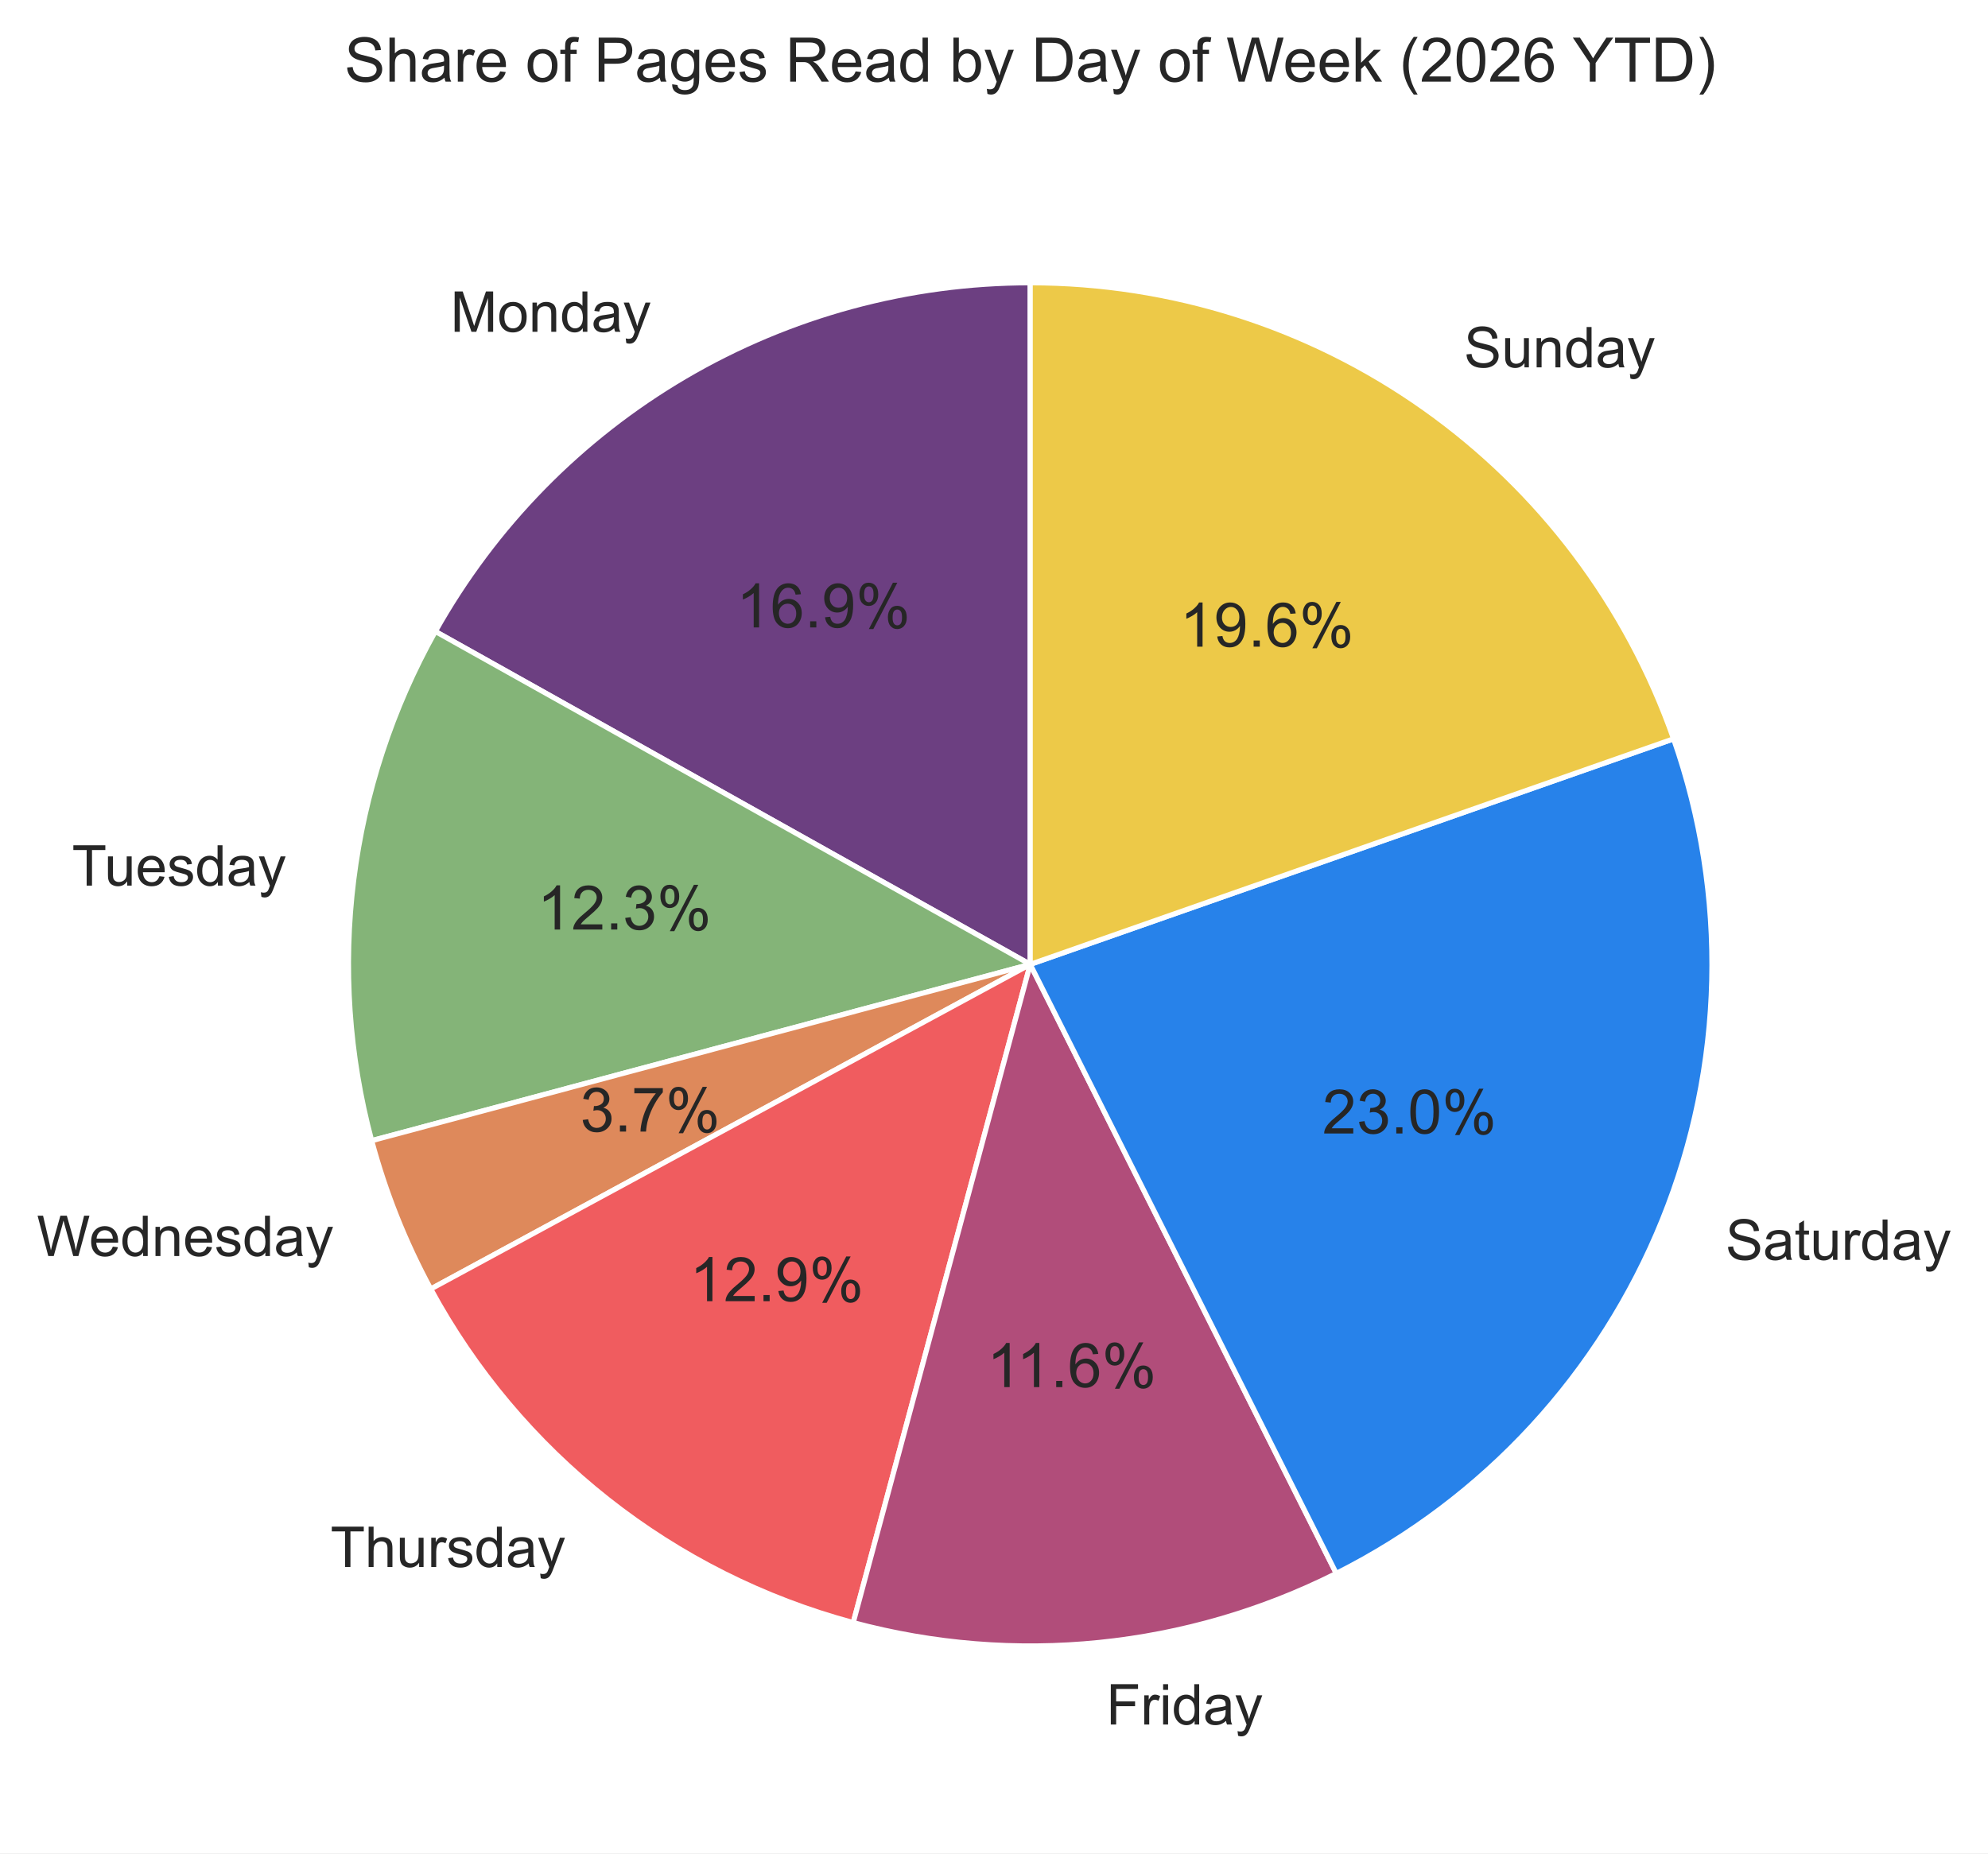
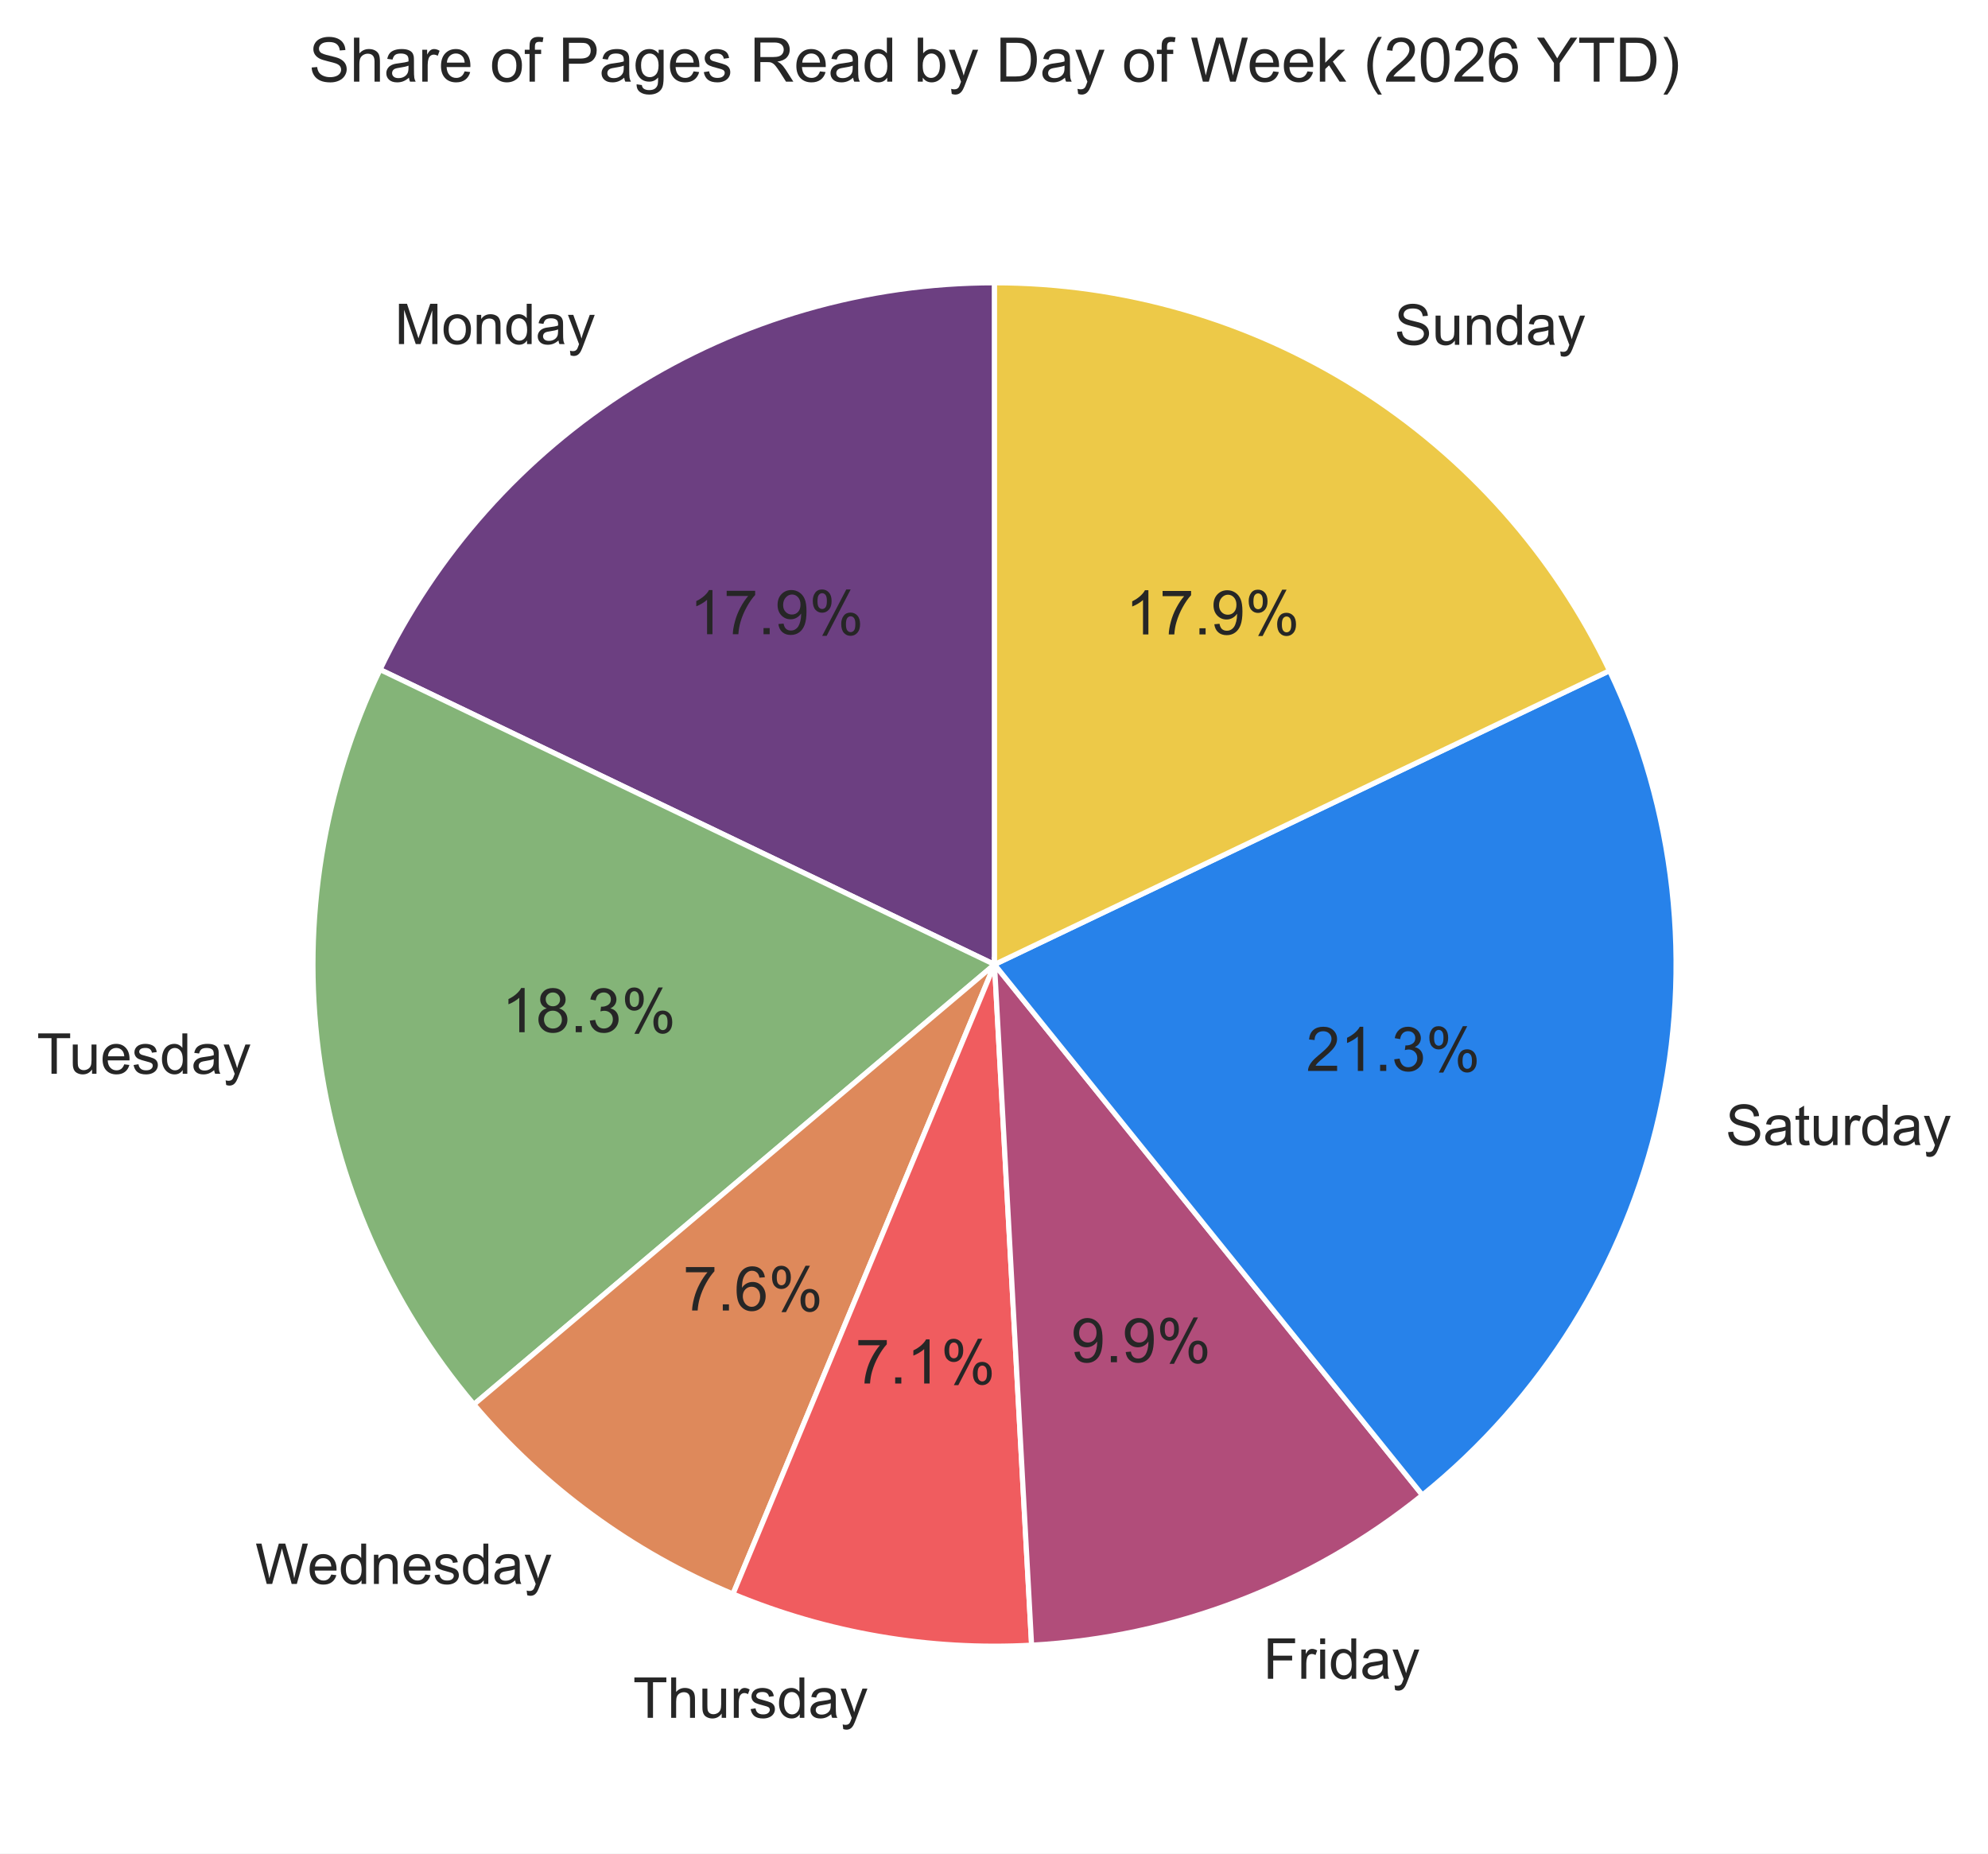
- <svg xmlns="http://www.w3.org/2000/svg" xmlns:xlink="http://www.w3.org/1999/xlink" width="387.994pt" height="361.776pt" viewBox="0 0 387.994 361.776" version="1.1">
+ <svg xmlns="http://www.w3.org/2000/svg" xmlns:xlink="http://www.w3.org/1999/xlink" width="388.11pt" height="361.776pt" viewBox="0 0 388.11 361.776" version="1.1">
  <defs>
    <style type="text/css">*{stroke-linejoin: round; stroke-linecap: butt}</style>
  </defs>
  <g id="figure_1">
    <g id="patch_1">
-       <path d="M 0 361.776  L 387.994 361.776  L 387.994 0  L 0 0  z " style="fill: #ffffff" />
+       <path d="M -0 361.776  L 388.11 361.776  L 388.11 0  L -0 0  z " style="fill: #ffffff" />
    </g>
    <g id="axes_1">
      <g id="matplotlib.axis_1" />
      <g id="matplotlib.axis_2" />
      <g id="patch_2">
-         <path d="M 201.067 55.2  C 177.413 55.2 154.182 61.507 133.776 73.469  C 113.37 85.432 96.519 102.622 84.964 123.262  L 201.067 188.256  z " style="fill: #6c3f81; stroke: #ffffff; stroke-linejoin: miter" />
+         <path d="M 194.156 55.2  C 169.081 55.2 144.509 62.288 123.286 75.644  C 102.063 89.001 85.042 108.088 74.195 130.696  L 194.156 188.256  z " style="fill: #6c3f81; stroke: #ffffff; stroke-linejoin: miter" />
      </g>
      <g id="patch_3">
-         <path d="M 84.964 123.262  C 76.576 138.246 71.168 154.713 69.038 171.753  C 66.908 188.792 68.097 206.084 72.539 222.672  L 201.067 188.256  z " style="fill: #84b478; stroke: #ffffff; stroke-linejoin: miter" />
+         <path d="M 74.195 130.696  C 63.098 153.822 58.923 179.67 62.173 205.114  C 65.423 230.558 75.962 254.527 92.515 274.121  L 194.156 188.256  z " style="fill: #84b478; stroke: #ffffff; stroke-linejoin: miter" />
      </g>
      <g id="patch_4">
-         <path d="M 72.539 222.672  C 73.886 227.702 75.527 232.65 77.454 237.488  C 79.381 242.326 81.59 247.047 84.071 251.626  L 201.067 188.256  z " style="fill: #de895b; stroke: #ffffff; stroke-linejoin: miter" />
+         <path d="M 92.515 274.121  C 99.327 282.186 107.076 289.411 115.597 295.644  C 124.117 301.877 133.35 307.074 143.099 311.125  L 194.156 188.256  z " style="fill: #de895b; stroke: #ffffff; stroke-linejoin: miter" />
      </g>
      <g id="patch_5">
-         <path d="M 84.071 251.626  C 92.673 267.509 104.421 281.475 118.596 292.671  C 132.771 303.867 149.079 312.06 166.523 316.749  L 201.067 188.256  z " style="fill: #f05c5f; stroke: #ffffff; stroke-linejoin: miter" />
+         <path d="M 143.099 311.125  C 152.288 314.944 161.877 317.72 171.686 319.4  C 181.494 321.081 191.46 321.656 201.397 321.114  L 194.156 188.256  z " style="fill: #f05c5f; stroke: #ffffff; stroke-linejoin: miter" />
      </g>
      <g id="patch_6">
-         <path d="M 166.523 316.749  C 182.16 320.953 198.435 322.268 214.545 320.627  C 230.654 318.987 246.33 314.42 260.8 307.15  L 201.067 188.256  z " style="fill: #b14d7a; stroke: #ffffff; stroke-linejoin: miter" />
+         <path d="M 201.397 321.114  C 215.25 320.359 228.899 317.443 241.851 312.47  C 254.802 307.497 266.896 300.529 277.694 291.819  L 194.156 188.256  z " style="fill: #b14d7a; stroke: #ffffff; stroke-linejoin: miter" />
      </g>
      <g id="patch_7">
-         <path d="M 260.8 307.15  C 289.689 292.636 312.321 268.078 324.433 238.102  C 336.545 208.126 337.325 174.739 326.628 144.23  L 201.067 188.256  z " style="fill: #2782ea; stroke: #ffffff; stroke-linejoin: miter" />
+         <path d="M 277.694 291.819  C 300.994 273.024 317.283 246.905 323.911 217.712  C 330.538 188.519 327.123 157.927 314.222 130.914  L 194.156 188.256  z " style="fill: #2782ea; stroke: #ffffff; stroke-linejoin: miter" />
      </g>
      <g id="patch_8">
-         <path d="M 326.628 144.23  C 317.505 118.212 300.518 95.663 278.028 79.716  C 255.537 63.769 228.637 55.2 201.067 55.2  L 201.067 188.256  z " style="fill: #edc948; stroke: #ffffff; stroke-linejoin: miter" />
+         <path d="M 314.222 130.914  C 303.398 108.249 286.374 89.106 265.129 75.709  C 243.884 62.311 219.273 55.2 194.156 55.2  L 194.156 188.256  z " style="fill: #edc948; stroke: #ffffff; stroke-linejoin: miter" />
      </g>
      <g id="text_1">
-         <g style="fill: #262626" transform="translate(87.91602 64.7701) scale(0.11 -0.11)">
+         <g style="fill: #262626" transform="translate(77.06809 67.16249) scale(0.11 -0.11)">
          <defs>
            <path id="ArialMT-4d" d="M 475 0  L 475 4581  L 1388 4581  L 2472 1338  Q 2622 884 2691 659  Q 2769 909 2934 1394  L 4031 4581  L 4847 4581  L 4847 0  L 4263 0  L 4263 3834  L 2931 0  L 2384 0  L 1059 3900  L 1059 0  L 475 0  z " transform="scale(0.015625)" />
            <path id="ArialMT-6f" d="M 213 1659  Q 213 2581 725 3025  Q 1153 3394 1769 3394  Q 2453 3394 2887 2945  Q 3322 2497 3322 1706  Q 3322 1066 3130 698  Q 2938 331 2570 128  Q 2203 -75 1769 -75  Q 1072 -75 642 372  Q 213 819 213 1659  z M 791 1659  Q 791 1022 1069 705  Q 1347 388 1769 388  Q 2188 388 2466 706  Q 2744 1025 2744 1678  Q 2744 2294 2464 2611  Q 2184 2928 1769 2928  Q 1347 2928 1069 2612  Q 791 2297 791 1659  z " transform="scale(0.015625)" />
            <path id="ArialMT-6e" d="M 422 0  L 422 3319  L 928 3319  L 928 2847  Q 1294 3394 1984 3394  Q 2284 3394 2536 3286  Q 2788 3178 2913 3003  Q 3038 2828 3088 2588  Q 3119 2431 3119 2041  L 3119 0  L 2556 0  L 2556 2019  Q 2556 2363 2490 2533  Q 2425 2703 2258 2804  Q 2091 2906 1866 2906  Q 1506 2906 1245 2678  Q 984 2450 984 1813  L 984 0  L 422 0  z " transform="scale(0.015625)" />
            <path id="ArialMT-64" d="M 2575 0  L 2575 419  Q 2259 -75 1647 -75  Q 1250 -75 917 144  Q 584 363 401 755  Q 219 1147 219 1656  Q 219 2153 384 2558  Q 550 2963 881 3178  Q 1213 3394 1622 3394  Q 1922 3394 2156 3267  Q 2391 3141 2538 2938  L 2538 4581  L 3097 4581  L 3097 0  L 2575 0  z M 797 1656  Q 797 1019 1065 703  Q 1334 388 1700 388  Q 2069 388 2326 689  Q 2584 991 2584 1609  Q 2584 2291 2321 2609  Q 2059 2928 1675 2928  Q 1300 2928 1048 2622  Q 797 2316 797 1656  z " transform="scale(0.015625)" />
            <path id="ArialMT-61" d="M 2588 409  Q 2275 144 1986 34  Q 1697 -75 1366 -75  Q 819 -75 525 192  Q 231 459 231 875  Q 231 1119 342 1320  Q 453 1522 633 1644  Q 813 1766 1038 1828  Q 1203 1872 1538 1913  Q 2219 1994 2541 2106  Q 2544 2222 2544 2253  Q 2544 2597 2384 2738  Q 2169 2928 1744 2928  Q 1347 2928 1158 2789  Q 969 2650 878 2297  L 328 2372  Q 403 2725 575 2942  Q 747 3159 1072 3276  Q 1397 3394 1825 3394  Q 2250 3394 2515 3294  Q 2781 3194 2906 3042  Q 3031 2891 3081 2659  Q 3109 2516 3109 2141  L 3109 1391  Q 3109 606 3145 398  Q 3181 191 3288 0  L 2700 0  Q 2613 175 2588 409  z M 2541 1666  Q 2234 1541 1622 1453  Q 1275 1403 1131 1340  Q 988 1278 909 1158  Q 831 1038 831 891  Q 831 666 1001 516  Q 1172 366 1500 366  Q 1825 366 2078 508  Q 2331 650 2450 897  Q 2541 1088 2541 1459  L 2541 1666  z " transform="scale(0.015625)" />
            <path id="ArialMT-79" d="M 397 -1278  L 334 -750  Q 519 -800 656 -800  Q 844 -800 956 -737  Q 1069 -675 1141 -563  Q 1194 -478 1313 -144  Q 1328 -97 1363 -6  L 103 3319  L 709 3319  L 1400 1397  Q 1534 1031 1641 628  Q 1738 1016 1872 1384  L 2581 3319  L 3144 3319  L 1881 -56  Q 1678 -603 1566 -809  Q 1416 -1088 1222 -1217  Q 1028 -1347 759 -1347  Q 597 -1347 397 -1278  z " transform="scale(0.015625)" />
          </defs>
          <use xlink:href="#ArialMT-4d" />
          <use xlink:href="#ArialMT-6f" x="83.301" />
          <use xlink:href="#ArialMT-6e" x="138.916" />
          <use xlink:href="#ArialMT-64" x="194.531" />
          <use xlink:href="#ArialMT-61" x="250.146" />
          <use xlink:href="#ArialMT-79" x="305.762" />
        </g>
      </g>
      <g id="text_2">
-         <g style="fill: #262626" transform="translate(143.6803 122.4861) scale(0.12 -0.12)">
+         <g style="fill: #262626" transform="translate(134.6222 123.7911) scale(0.12 -0.12)">
          <defs>
            <path id="ArialMT-31" d="M 2384 0  L 1822 0  L 1822 3584  Q 1619 3391 1289 3197  Q 959 3003 697 2906  L 697 3450  Q 1169 3672 1522 3987  Q 1875 4303 2022 4600  L 2384 4600  L 2384 0  z " transform="scale(0.015625)" />
-             <path id="ArialMT-36" d="M 3184 3459  L 2625 3416  Q 2550 3747 2413 3897  Q 2184 4138 1850 4138  Q 1581 4138 1378 3988  Q 1113 3794 959 3422  Q 806 3050 800 2363  Q 1003 2672 1297 2822  Q 1591 2972 1913 2972  Q 2475 2972 2870 2558  Q 3266 2144 3266 1488  Q 3266 1056 3080 686  Q 2894 316 2569 119  Q 2244 -78 1831 -78  Q 1128 -78 684 439  Q 241 956 241 2144  Q 241 3472 731 4075  Q 1159 4600 1884 4600  Q 2425 4600 2770 4297  Q 3116 3994 3184 3459  z M 888 1484  Q 888 1194 1011 928  Q 1134 663 1356 523  Q 1578 384 1822 384  Q 2178 384 2434 671  Q 2691 959 2691 1453  Q 2691 1928 2437 2201  Q 2184 2475 1800 2475  Q 1419 2475 1153 2201  Q 888 1928 888 1484  z " transform="scale(0.015625)" />
+             <path id="ArialMT-37" d="M 303 3981  L 303 4522  L 3269 4522  L 3269 4084  Q 2831 3619 2401 2847  Q 1972 2075 1738 1259  Q 1569 684 1522 0  L 944 0  Q 953 541 1156 1306  Q 1359 2072 1739 2783  Q 2119 3494 2547 3981  L 303 3981  z " transform="scale(0.015625)" />
            <path id="ArialMT-2e" d="M 581 0  L 581 641  L 1222 641  L 1222 0  L 581 0  z " transform="scale(0.015625)" />
            <path id="ArialMT-39" d="M 350 1059  L 891 1109  Q 959 728 1153 556  Q 1347 384 1650 384  Q 1909 384 2104 503  Q 2300 622 2425 820  Q 2550 1019 2634 1356  Q 2719 1694 2719 2044  Q 2719 2081 2716 2156  Q 2547 1888 2255 1720  Q 1963 1553 1622 1553  Q 1053 1553 659 1965  Q 266 2378 266 3053  Q 266 3750 677 4175  Q 1088 4600 1706 4600  Q 2153 4600 2523 4359  Q 2894 4119 3086 3673  Q 3278 3228 3278 2384  Q 3278 1506 3087 986  Q 2897 466 2520 194  Q 2144 -78 1638 -78  Q 1100 -78 759 220  Q 419 519 350 1059  z M 2653 3081  Q 2653 3566 2395 3850  Q 2138 4134 1775 4134  Q 1400 4134 1122 3828  Q 844 3522 844 3034  Q 844 2597 1108 2323  Q 1372 2050 1759 2050  Q 2150 2050 2401 2323  Q 2653 2597 2653 3081  z " transform="scale(0.015625)" />
            <path id="ArialMT-25" d="M 372 3481  Q 372 3972 619 4315  Q 866 4659 1334 4659  Q 1766 4659 2048 4351  Q 2331 4044 2331 3447  Q 2331 2866 2045 2552  Q 1759 2238 1341 2238  Q 925 2238 648 2547  Q 372 2856 372 3481  z M 1350 4272  Q 1141 4272 1002 4090  Q 863 3909 863 3425  Q 863 2984 1003 2804  Q 1144 2625 1350 2625  Q 1563 2625 1702 2806  Q 1841 2988 1841 3469  Q 1841 3913 1700 4092  Q 1559 4272 1350 4272  z M 1353 -169  L 3859 4659  L 4316 4659  L 1819 -169  L 1353 -169  z M 3334 1075  Q 3334 1569 3581 1911  Q 3828 2253 4300 2253  Q 4731 2253 5014 1945  Q 5297 1638 5297 1041  Q 5297 459 5011 145  Q 4725 -169 4303 -169  Q 3888 -169 3611 142  Q 3334 453 3334 1075  z M 4316 1866  Q 4103 1866 3964 1684  Q 3825 1503 3825 1019  Q 3825 581 3965 400  Q 4106 219 4313 219  Q 4528 219 4667 400  Q 4806 581 4806 1063  Q 4806 1506 4665 1686  Q 4525 1866 4316 1866  z " transform="scale(0.015625)" />
          </defs>
          <use xlink:href="#ArialMT-31" />
-           <use xlink:href="#ArialMT-36" x="55.615" />
+           <use xlink:href="#ArialMT-37" x="55.615" />
          <use xlink:href="#ArialMT-2e" x="111.23" />
          <use xlink:href="#ArialMT-39" x="139.014" />
          <use xlink:href="#ArialMT-25" x="194.629" />
        </g>
      </g>
      <g id="text_3">
-         <g style="fill: #262626" transform="translate(14.06093 172.8816) scale(0.11 -0.11)">
+         <g style="fill: #262626" transform="translate(7.2 209.5791) scale(0.11 -0.11)">
          <defs>
            <path id="ArialMT-54" d="M 1659 0  L 1659 4041  L 150 4041  L 150 4581  L 3781 4581  L 3781 4041  L 2266 4041  L 2266 0  L 1659 0  z " transform="scale(0.015625)" />
            <path id="ArialMT-75" d="M 2597 0  L 2597 488  Q 2209 -75 1544 -75  Q 1250 -75 995 37  Q 741 150 617 320  Q 494 491 444 738  Q 409 903 409 1263  L 409 3319  L 972 3319  L 972 1478  Q 972 1038 1006 884  Q 1059 663 1231 536  Q 1403 409 1656 409  Q 1909 409 2131 539  Q 2353 669 2445 892  Q 2538 1116 2538 1541  L 2538 3319  L 3100 3319  L 3100 0  L 2597 0  z " transform="scale(0.015625)" />
            <path id="ArialMT-65" d="M 2694 1069  L 3275 997  Q 3138 488 2766 206  Q 2394 -75 1816 -75  Q 1088 -75 661 373  Q 234 822 234 1631  Q 234 2469 665 2931  Q 1097 3394 1784 3394  Q 2450 3394 2872 2941  Q 3294 2488 3294 1666  Q 3294 1616 3291 1516  L 816 1516  Q 847 969 1125 678  Q 1403 388 1819 388  Q 2128 388 2347 550  Q 2566 713 2694 1069  z M 847 1978  L 2700 1978  Q 2663 2397 2488 2606  Q 2219 2931 1791 2931  Q 1403 2931 1139 2672  Q 875 2413 847 1978  z " transform="scale(0.015625)" />
            <path id="ArialMT-73" d="M 197 991  L 753 1078  Q 800 744 1014 566  Q 1228 388 1613 388  Q 2000 388 2187 545  Q 2375 703 2375 916  Q 2375 1106 2209 1216  Q 2094 1291 1634 1406  Q 1016 1563 777 1677  Q 538 1791 414 1992  Q 291 2194 291 2438  Q 291 2659 392 2848  Q 494 3038 669 3163  Q 800 3259 1026 3326  Q 1253 3394 1513 3394  Q 1903 3394 2198 3281  Q 2494 3169 2634 2976  Q 2775 2784 2828 2463  L 2278 2388  Q 2241 2644 2061 2787  Q 1881 2931 1553 2931  Q 1166 2931 1000 2803  Q 834 2675 834 2503  Q 834 2394 903 2306  Q 972 2216 1119 2156  Q 1203 2125 1616 2013  Q 2213 1853 2448 1751  Q 2684 1650 2818 1456  Q 2953 1263 2953 975  Q 2953 694 2789 445  Q 2625 197 2315 61  Q 2006 -75 1616 -75  Q 969 -75 630 194  Q 291 463 197 991  z " transform="scale(0.015625)" />
          </defs>
          <use xlink:href="#ArialMT-54" />
          <use xlink:href="#ArialMT-75" x="57.334" />
          <use xlink:href="#ArialMT-65" x="112.949" />
          <use xlink:href="#ArialMT-73" x="168.564" />
          <use xlink:href="#ArialMT-64" x="218.564" />
          <use xlink:href="#ArialMT-61" x="274.18" />
          <use xlink:href="#ArialMT-79" x="329.795" />
        </g>
      </g>
      <g id="text_4">
-         <g style="fill: #262626" transform="translate(104.8376 181.456) scale(0.12 -0.12)">
-           <defs>
-             <path id="ArialMT-32" d="M 3222 541  L 3222 0  L 194 0  Q 188 203 259 391  Q 375 700 629 1000  Q 884 1300 1366 1694  Q 2113 2306 2375 2664  Q 2638 3022 2638 3341  Q 2638 3675 2398 3904  Q 2159 4134 1775 4134  Q 1369 4134 1125 3890  Q 881 3647 878 3216  L 300 3275  Q 359 3922 746 4261  Q 1134 4600 1788 4600  Q 2447 4600 2831 4234  Q 3216 3869 3216 3328  Q 3216 3053 3103 2787  Q 2991 2522 2730 2228  Q 2469 1934 1863 1422  Q 1356 997 1212 845  Q 1069 694 975 541  L 3222 541  z " transform="scale(0.015625)" />
+         <g style="fill: #262626" transform="translate(97.95419 201.4729) scale(0.12 -0.12)">
+           <defs>
+             <path id="ArialMT-38" d="M 1131 2484  Q 781 2613 612 2850  Q 444 3088 444 3419  Q 444 3919 803 4259  Q 1163 4600 1759 4600  Q 2359 4600 2725 4251  Q 3091 3903 3091 3403  Q 3091 3084 2923 2848  Q 2756 2613 2416 2484  Q 2838 2347 3058 2040  Q 3278 1734 3278 1309  Q 3278 722 2862 322  Q 2447 -78 1769 -78  Q 1091 -78 675 323  Q 259 725 259 1325  Q 259 1772 486 2073  Q 713 2375 1131 2484  z M 1019 3438  Q 1019 3113 1228 2906  Q 1438 2700 1772 2700  Q 2097 2700 2305 2904  Q 2513 3109 2513 3406  Q 2513 3716 2298 3927  Q 2084 4138 1766 4138  Q 1444 4138 1231 3931  Q 1019 3725 1019 3438  z M 838 1322  Q 838 1081 952 856  Q 1066 631 1291 507  Q 1516 384 1775 384  Q 2178 384 2440 643  Q 2703 903 2703 1303  Q 2703 1709 2433 1975  Q 2163 2241 1756 2241  Q 1359 2241 1098 1978  Q 838 1716 838 1322  z " transform="scale(0.015625)" />
            <path id="ArialMT-33" d="M 269 1209  L 831 1284  Q 928 806 1161 595  Q 1394 384 1728 384  Q 2125 384 2398 659  Q 2672 934 2672 1341  Q 2672 1728 2419 1979  Q 2166 2231 1775 2231  Q 1616 2231 1378 2169  L 1441 2663  Q 1497 2656 1531 2656  Q 1891 2656 2178 2843  Q 2466 3031 2466 3422  Q 2466 3731 2256 3934  Q 2047 4138 1716 4138  Q 1388 4138 1169 3931  Q 950 3725 888 3313  L 325 3413  Q 428 3978 793 4289  Q 1159 4600 1703 4600  Q 2078 4600 2393 4439  Q 2709 4278 2876 4000  Q 3044 3722 3044 3409  Q 3044 3113 2884 2869  Q 2725 2625 2413 2481  Q 2819 2388 3044 2092  Q 3269 1797 3269 1353  Q 3269 753 2831 336  Q 2394 -81 1725 -81  Q 1122 -81 723 278  Q 325 638 269 1209  z " transform="scale(0.015625)" />
          </defs>
          <use xlink:href="#ArialMT-31" />
-           <use xlink:href="#ArialMT-32" x="55.615" />
+           <use xlink:href="#ArialMT-38" x="55.615" />
          <use xlink:href="#ArialMT-2e" x="111.23" />
          <use xlink:href="#ArialMT-33" x="139.014" />
          <use xlink:href="#ArialMT-25" x="194.629" />
        </g>
      </g>
      <g id="text_5">
-         <g style="fill: #262626" transform="translate(7.2 245.1902) scale(0.11 -0.11)">
+         <g style="fill: #262626" transform="translate(49.84806 309.1622) scale(0.11 -0.11)">
          <defs>
            <path id="ArialMT-57" d="M 1294 0  L 78 4581  L 700 4581  L 1397 1578  Q 1509 1106 1591 641  Q 1766 1375 1797 1488  L 2669 4581  L 3400 4581  L 4056 2263  Q 4303 1400 4413 641  Q 4500 1075 4641 1638  L 5359 4581  L 5969 4581  L 4713 0  L 4128 0  L 3163 3491  Q 3041 3928 3019 4028  Q 2947 3713 2884 3491  L 1913 0  L 1294 0  z " transform="scale(0.015625)" />
          </defs>
          <use xlink:href="#ArialMT-57" />
          <use xlink:href="#ArialMT-65" x="92.635" />
          <use xlink:href="#ArialMT-64" x="148.25" />
          <use xlink:href="#ArialMT-6e" x="203.865" />
          <use xlink:href="#ArialMT-65" x="259.48" />
          <use xlink:href="#ArialMT-73" x="315.096" />
          <use xlink:href="#ArialMT-64" x="365.096" />
          <use xlink:href="#ArialMT-61" x="420.711" />
          <use xlink:href="#ArialMT-79" x="476.326" />
        </g>
      </g>
      <g id="text_6">
-         <g style="fill: #262626" transform="translate(113.2237 220.8971) scale(0.12 -0.12)">
-           <defs>
-             <path id="ArialMT-37" d="M 303 3981  L 303 4522  L 3269 4522  L 3269 4084  Q 2831 3619 2401 2847  Q 1972 2075 1738 1259  Q 1569 684 1522 0  L 944 0  Q 953 541 1156 1306  Q 1359 2072 1739 2783  Q 2119 3494 2547 3981  L 303 3981  z " transform="scale(0.015625)" />
-           </defs>
-           <use xlink:href="#ArialMT-33" />
+         <g style="fill: #262626" transform="translate(133.3452 255.7909) scale(0.12 -0.12)">
+           <defs>
+             <path id="ArialMT-36" d="M 3184 3459  L 2625 3416  Q 2550 3747 2413 3897  Q 2184 4138 1850 4138  Q 1581 4138 1378 3988  Q 1113 3794 959 3422  Q 806 3050 800 2363  Q 1003 2672 1297 2822  Q 1591 2972 1913 2972  Q 2475 2972 2870 2558  Q 3266 2144 3266 1488  Q 3266 1056 3080 686  Q 2894 316 2569 119  Q 2244 -78 1831 -78  Q 1128 -78 684 439  Q 241 956 241 2144  Q 241 3472 731 4075  Q 1159 4600 1884 4600  Q 2425 4600 2770 4297  Q 3116 3994 3184 3459  z M 888 1484  Q 888 1194 1011 928  Q 1134 663 1356 523  Q 1578 384 1822 384  Q 2178 384 2434 671  Q 2691 959 2691 1453  Q 2691 1928 2437 2201  Q 2184 2475 1800 2475  Q 1419 2475 1153 2201  Q 888 1928 888 1484  z " transform="scale(0.015625)" />
+           </defs>
+           <use xlink:href="#ArialMT-37" />
          <use xlink:href="#ArialMT-2e" x="55.615" />
-           <use xlink:href="#ArialMT-37" x="83.398" />
+           <use xlink:href="#ArialMT-36" x="83.398" />
          <use xlink:href="#ArialMT-25" x="139.014" />
        </g>
      </g>
      <g id="text_7">
-         <g style="fill: #262626" transform="translate(64.49992 305.8917) scale(0.11 -0.11)">
+         <g style="fill: #262626" transform="translate(123.5893 335.2942) scale(0.11 -0.11)">
          <defs>
            <path id="ArialMT-68" d="M 422 0  L 422 4581  L 984 4581  L 984 2938  Q 1378 3394 1978 3394  Q 2347 3394 2619 3248  Q 2891 3103 3008 2847  Q 3125 2591 3125 2103  L 3125 0  L 2563 0  L 2563 2103  Q 2563 2525 2380 2717  Q 2197 2909 1863 2909  Q 1613 2909 1392 2779  Q 1172 2650 1078 2428  Q 984 2206 984 1816  L 984 0  L 422 0  z " transform="scale(0.015625)" />
            <path id="ArialMT-72" d="M 416 0  L 416 3319  L 922 3319  L 922 2816  Q 1116 3169 1280 3281  Q 1444 3394 1641 3394  Q 1925 3394 2219 3213  L 2025 2691  Q 1819 2813 1613 2813  Q 1428 2813 1281 2702  Q 1134 2591 1072 2394  Q 978 2094 978 1738  L 978 0  L 416 0  z " transform="scale(0.015625)" />
          </defs>
          <use xlink:href="#ArialMT-54" />
          <use xlink:href="#ArialMT-68" x="61.084" />
          <use xlink:href="#ArialMT-75" x="116.699" />
          <use xlink:href="#ArialMT-72" x="172.314" />
          <use xlink:href="#ArialMT-73" x="205.615" />
          <use xlink:href="#ArialMT-64" x="255.615" />
          <use xlink:href="#ArialMT-61" x="311.23" />
          <use xlink:href="#ArialMT-79" x="366.846" />
        </g>
      </g>
      <g id="text_8">
-         <g style="fill: #262626" transform="translate(134.5726 254.007) scale(0.12 -0.12)">
-           <use xlink:href="#ArialMT-31" />
-           <use xlink:href="#ArialMT-32" x="55.615" />
-           <use xlink:href="#ArialMT-2e" x="111.23" />
-           <use xlink:href="#ArialMT-39" x="139.014" />
-           <use xlink:href="#ArialMT-25" x="194.629" />
+         <g style="fill: #262626" transform="translate(166.9987 270.0447) scale(0.12 -0.12)">
+           <use xlink:href="#ArialMT-37" />
+           <use xlink:href="#ArialMT-2e" x="55.615" />
+           <use xlink:href="#ArialMT-31" x="83.398" />
+           <use xlink:href="#ArialMT-25" x="139.014" />
        </g>
      </g>
      <g id="text_9">
-         <g style="fill: #262626" transform="translate(215.8924 336.6436) scale(0.11 -0.11)">
+         <g style="fill: #262626" transform="translate(246.62 327.6704) scale(0.11 -0.11)">
          <defs>
            <path id="ArialMT-46" d="M 525 0  L 525 4581  L 3616 4581  L 3616 4041  L 1131 4041  L 1131 2622  L 3281 2622  L 3281 2081  L 1131 2081  L 1131 0  L 525 0  z " transform="scale(0.015625)" />
            <path id="ArialMT-69" d="M 425 3934  L 425 4581  L 988 4581  L 988 3934  L 425 3934  z M 425 0  L 425 3319  L 988 3319  L 988 0  L 425 0  z " transform="scale(0.015625)" />
          </defs>
          <use xlink:href="#ArialMT-46" />
          <use xlink:href="#ArialMT-72" x="61.084" />
          <use xlink:href="#ArialMT-69" x="94.385" />
          <use xlink:href="#ArialMT-64" x="116.602" />
          <use xlink:href="#ArialMT-61" x="172.217" />
          <use xlink:href="#ArialMT-79" x="227.832" />
        </g>
      </g>
      <g id="text_10">
-         <g style="fill: #262626" transform="translate(192.5841 270.7808) scale(0.12 -0.12)">
-           <use xlink:href="#ArialMT-31" />
-           <use xlink:href="#ArialMT-31" x="48.24" />
-           <use xlink:href="#ArialMT-2e" x="103.855" />
-           <use xlink:href="#ArialMT-36" x="131.639" />
-           <use xlink:href="#ArialMT-25" x="187.254" />
+         <g style="fill: #262626" transform="translate(209.0975 265.8863) scale(0.12 -0.12)">
+           <use xlink:href="#ArialMT-39" />
+           <use xlink:href="#ArialMT-2e" x="55.615" />
+           <use xlink:href="#ArialMT-39" x="83.398" />
+           <use xlink:href="#ArialMT-25" x="139.014" />
        </g>
      </g>
      <g id="text_11">
-         <g style="fill: #262626" transform="translate(336.7695 245.9329) scale(0.11 -0.11)">
+         <g style="fill: #262626" transform="translate(336.8862 223.5039) scale(0.11 -0.11)">
          <defs>
            <path id="ArialMT-53" d="M 288 1472  L 859 1522  Q 900 1178 1048 958  Q 1197 738 1509 602  Q 1822 466 2213 466  Q 2559 466 2825 569  Q 3091 672 3220 851  Q 3350 1031 3350 1244  Q 3350 1459 3225 1620  Q 3100 1781 2813 1891  Q 2628 1963 1997 2114  Q 1366 2266 1113 2400  Q 784 2572 623 2826  Q 463 3081 463 3397  Q 463 3744 659 4045  Q 856 4347 1234 4503  Q 1613 4659 2075 4659  Q 2584 4659 2973 4495  Q 3363 4331 3572 4012  Q 3781 3694 3797 3291  L 3216 3247  Q 3169 3681 2898 3903  Q 2628 4125 2100 4125  Q 1550 4125 1298 3923  Q 1047 3722 1047 3438  Q 1047 3191 1225 3031  Q 1400 2872 2139 2705  Q 2878 2538 3153 2413  Q 3553 2228 3743 1945  Q 3934 1663 3934 1294  Q 3934 928 3725 604  Q 3516 281 3123 101  Q 2731 -78 2241 -78  Q 1619 -78 1198 103  Q 778 284 539 648  Q 300 1013 288 1472  z " transform="scale(0.015625)" />
            <path id="ArialMT-74" d="M 1650 503  L 1731 6  Q 1494 -44 1306 -44  Q 1000 -44 831 53  Q 663 150 594 308  Q 525 466 525 972  L 525 2881  L 113 2881  L 113 3319  L 525 3319  L 525 4141  L 1084 4478  L 1084 3319  L 1650 3319  L 1650 2881  L 1084 2881  L 1084 941  Q 1084 700 1114 631  Q 1144 563 1211 522  Q 1278 481 1403 481  Q 1497 481 1650 503  z " transform="scale(0.015625)" />
          </defs>
          <use xlink:href="#ArialMT-53" />
          <use xlink:href="#ArialMT-61" x="66.699" />
          <use xlink:href="#ArialMT-74" x="122.314" />
          <use xlink:href="#ArialMT-75" x="150.098" />
          <use xlink:href="#ArialMT-72" x="205.713" />
          <use xlink:href="#ArialMT-64" x="239.014" />
          <use xlink:href="#ArialMT-61" x="294.629" />
          <use xlink:href="#ArialMT-79" x="350.244" />
        </g>
      </g>
      <g id="text_12">
-         <g style="fill: #262626" transform="translate(258.0745 221.2656) scale(0.12 -0.12)">
-           <defs>
-             <path id="ArialMT-30" d="M 266 2259  Q 266 3072 433 3567  Q 600 4063 929 4331  Q 1259 4600 1759 4600  Q 2128 4600 2406 4451  Q 2684 4303 2865 4023  Q 3047 3744 3150 3342  Q 3253 2941 3253 2259  Q 3253 1453 3087 958  Q 2922 463 2592 192  Q 2263 -78 1759 -78  Q 1097 -78 719 397  Q 266 969 266 2259  z M 844 2259  Q 844 1131 1108 757  Q 1372 384 1759 384  Q 2147 384 2411 759  Q 2675 1134 2675 2259  Q 2675 3391 2411 3762  Q 2147 4134 1753 4134  Q 1366 4134 1134 3806  Q 844 3388 844 2259  z " transform="scale(0.015625)" />
+         <g style="fill: #262626" transform="translate(254.9971 209.0316) scale(0.12 -0.12)">
+           <defs>
+             <path id="ArialMT-32" d="M 3222 541  L 3222 0  L 194 0  Q 188 203 259 391  Q 375 700 629 1000  Q 884 1300 1366 1694  Q 2113 2306 2375 2664  Q 2638 3022 2638 3341  Q 2638 3675 2398 3904  Q 2159 4134 1775 4134  Q 1369 4134 1125 3890  Q 881 3647 878 3216  L 300 3275  Q 359 3922 746 4261  Q 1134 4600 1788 4600  Q 2447 4600 2831 4234  Q 3216 3869 3216 3328  Q 3216 3053 3103 2787  Q 2991 2522 2730 2228  Q 2469 1934 1863 1422  Q 1356 997 1212 845  Q 1069 694 975 541  L 3222 541  z " transform="scale(0.015625)" />
          </defs>
          <use xlink:href="#ArialMT-32" />
-           <use xlink:href="#ArialMT-33" x="55.615" />
-           <use xlink:href="#ArialMT-2e" x="111.23" />
-           <use xlink:href="#ArialMT-30" x="139.014" />
+           <use xlink:href="#ArialMT-31" x="55.615" />
+           <use xlink:href="#ArialMT-2e" x="111.23" />
+           <use xlink:href="#ArialMT-33" x="139.014" />
          <use xlink:href="#ArialMT-25" x="194.629" />
        </g>
      </g>
      <g id="text_13">
-         <g style="fill: #262626" transform="translate(285.7237 71.70801) scale(0.11 -0.11)">
+         <g style="fill: #262626" transform="translate(272.2261 67.30032) scale(0.11 -0.11)">
          <use xlink:href="#ArialMT-53" />
          <use xlink:href="#ArialMT-75" x="66.699" />
          <use xlink:href="#ArialMT-6e" x="122.314" />
          <use xlink:href="#ArialMT-64" x="177.93" />
          <use xlink:href="#ArialMT-61" x="233.545" />
          <use xlink:href="#ArialMT-79" x="289.16" />
        </g>
      </g>
      <g id="text_14">
-         <g style="fill: #262626" transform="translate(230.2313 126.2339) scale(0.12 -0.12)">
+         <g style="fill: #262626" transform="translate(219.7279 123.8297) scale(0.12 -0.12)">
          <use xlink:href="#ArialMT-31" />
-           <use xlink:href="#ArialMT-39" x="55.615" />
-           <use xlink:href="#ArialMT-2e" x="111.23" />
-           <use xlink:href="#ArialMT-36" x="139.014" />
+           <use xlink:href="#ArialMT-37" x="55.615" />
+           <use xlink:href="#ArialMT-2e" x="111.23" />
+           <use xlink:href="#ArialMT-39" x="139.014" />
          <use xlink:href="#ArialMT-25" x="194.629" />
        </g>
      </g>
      <g id="text_15">
-         <g style="fill: #262626" transform="translate(67.2188 15.93562) scale(0.12 -0.12)">
+         <g style="fill: #262626" transform="translate(60.30846 15.93562) scale(0.12 -0.12)">
          <defs>
            <path id="ArialMT-20" transform="scale(0.015625)" />
            <path id="ArialMT-66" d="M 556 0  L 556 2881  L 59 2881  L 59 3319  L 556 3319  L 556 3672  Q 556 4006 616 4169  Q 697 4388 901 4523  Q 1106 4659 1475 4659  Q 1713 4659 2000 4603  L 1916 4113  Q 1741 4144 1584 4144  Q 1328 4144 1222 4034  Q 1116 3925 1116 3625  L 1116 3319  L 1763 3319  L 1763 2881  L 1116 2881  L 1116 0  L 556 0  z " transform="scale(0.015625)" />
            <path id="ArialMT-50" d="M 494 0  L 494 4581  L 2222 4581  Q 2678 4581 2919 4538  Q 3256 4481 3484 4323  Q 3713 4166 3852 3881  Q 3991 3597 3991 3256  Q 3991 2672 3619 2267  Q 3247 1863 2275 1863  L 1100 1863  L 1100 0  L 494 0  z M 1100 2403  L 2284 2403  Q 2872 2403 3119 2622  Q 3366 2841 3366 3238  Q 3366 3525 3220 3729  Q 3075 3934 2838 4000  Q 2684 4041 2272 4041  L 1100 4041  L 1100 2403  z " transform="scale(0.015625)" />
            <path id="ArialMT-67" d="M 319 -275  L 866 -356  Q 900 -609 1056 -725  Q 1266 -881 1628 -881  Q 2019 -881 2231 -725  Q 2444 -569 2519 -288  Q 2563 -116 2559 434  Q 2191 0 1641 0  Q 956 0 581 494  Q 206 988 206 1678  Q 206 2153 378 2554  Q 550 2956 876 3175  Q 1203 3394 1644 3394  Q 2231 3394 2613 2919  L 2613 3319  L 3131 3319  L 3131 450  Q 3131 -325 2973 -648  Q 2816 -972 2473 -1159  Q 2131 -1347 1631 -1347  Q 1038 -1347 672 -1080  Q 306 -813 319 -275  z M 784 1719  Q 784 1066 1043 766  Q 1303 466 1694 466  Q 2081 466 2343 764  Q 2606 1063 2606 1700  Q 2606 2309 2336 2618  Q 2066 2928 1684 2928  Q 1309 2928 1046 2623  Q 784 2319 784 1719  z " transform="scale(0.015625)" />
            <path id="ArialMT-52" d="M 503 0  L 503 4581  L 2534 4581  Q 3147 4581 3465 4457  Q 3784 4334 3975 4021  Q 4166 3709 4166 3331  Q 4166 2844 3850 2509  Q 3534 2175 2875 2084  Q 3116 1969 3241 1856  Q 3506 1613 3744 1247  L 4541 0  L 3778 0  L 3172 953  Q 2906 1366 2734 1584  Q 2563 1803 2427 1890  Q 2291 1978 2150 2013  Q 2047 2034 1813 2034  L 1109 2034  L 1109 0  L 503 0  z M 1109 2559  L 2413 2559  Q 2828 2559 3062 2645  Q 3297 2731 3419 2920  Q 3541 3109 3541 3331  Q 3541 3656 3305 3865  Q 3069 4075 2559 4075  L 1109 4075  L 1109 2559  z " transform="scale(0.015625)" />
            <path id="ArialMT-62" d="M 941 0  L 419 0  L 419 4581  L 981 4581  L 981 2947  Q 1338 3394 1891 3394  Q 2197 3394 2470 3270  Q 2744 3147 2920 2923  Q 3097 2700 3197 2384  Q 3297 2069 3297 1709  Q 3297 856 2875 390  Q 2453 -75 1863 -75  Q 1275 -75 941 416  L 941 0  z M 934 1684  Q 934 1088 1097 822  Q 1363 388 1816 388  Q 2184 388 2453 708  Q 2722 1028 2722 1663  Q 2722 2313 2464 2622  Q 2206 2931 1841 2931  Q 1472 2931 1203 2611  Q 934 2291 934 1684  z " transform="scale(0.015625)" />
            <path id="ArialMT-44" d="M 494 0  L 494 4581  L 2072 4581  Q 2606 4581 2888 4516  Q 3281 4425 3559 4188  Q 3922 3881 4101 3404  Q 4281 2928 4281 2316  Q 4281 1794 4159 1391  Q 4038 988 3847 723  Q 3656 459 3429 307  Q 3203 156 2883 78  Q 2563 0 2147 0  L 494 0  z M 1100 541  L 2078 541  Q 2531 541 2789 625  Q 3047 709 3200 863  Q 3416 1078 3536 1442  Q 3656 1806 3656 2325  Q 3656 3044 3420 3430  Q 3184 3816 2847 3947  Q 2603 4041 2063 4041  L 1100 4041  L 1100 541  z " transform="scale(0.015625)" />
            <path id="ArialMT-6b" d="M 425 0  L 425 4581  L 988 4581  L 988 1969  L 2319 3319  L 3047 3319  L 1778 2088  L 3175 0  L 2481 0  L 1384 1697  L 988 1316  L 988 0  L 425 0  z " transform="scale(0.015625)" />
            <path id="ArialMT-28" d="M 1497 -1347  Q 1031 -759 709 28  Q 388 816 388 1659  Q 388 2403 628 3084  Q 909 3875 1497 4659  L 1900 4659  Q 1522 4009 1400 3731  Q 1209 3300 1100 2831  Q 966 2247 966 1656  Q 966 153 1900 -1347  L 1497 -1347  z " transform="scale(0.015625)" />
+             <path id="ArialMT-30" d="M 266 2259  Q 266 3072 433 3567  Q 600 4063 929 4331  Q 1259 4600 1759 4600  Q 2128 4600 2406 4451  Q 2684 4303 2865 4023  Q 3047 3744 3150 3342  Q 3253 2941 3253 2259  Q 3253 1453 3087 958  Q 2922 463 2592 192  Q 2263 -78 1759 -78  Q 1097 -78 719 397  Q 266 969 266 2259  z M 844 2259  Q 844 1131 1108 757  Q 1372 384 1759 384  Q 2147 384 2411 759  Q 2675 1134 2675 2259  Q 2675 3391 2411 3762  Q 2147 4134 1753 4134  Q 1366 4134 1134 3806  Q 844 3388 844 2259  z " transform="scale(0.015625)" />
            <path id="ArialMT-59" d="M 1784 0  L 1784 1941  L 19 4581  L 756 4581  L 1659 3200  Q 1909 2813 2125 2425  Q 2331 2784 2625 3234  L 3513 4581  L 4219 4581  L 2391 1941  L 2391 0  L 1784 0  z " transform="scale(0.015625)" />
            <path id="ArialMT-29" d="M 791 -1347  L 388 -1347  Q 1322 153 1322 1656  Q 1322 2244 1188 2822  Q 1081 3291 891 3722  Q 769 4003 388 4659  L 791 4659  Q 1378 3875 1659 3084  Q 1900 2403 1900 1659  Q 1900 816 1576 28  Q 1253 -759 791 -1347  z " transform="scale(0.015625)" />
          </defs>
          <use xlink:href="#ArialMT-53" />
          <use xlink:href="#ArialMT-68" x="66.699" />
          <use xlink:href="#ArialMT-61" x="122.314" />
          <use xlink:href="#ArialMT-72" x="177.93" />
          <use xlink:href="#ArialMT-65" x="211.23" />
          <use xlink:href="#ArialMT-20" x="266.846" />
          <use xlink:href="#ArialMT-6f" x="294.629" />
          <use xlink:href="#ArialMT-66" x="350.244" />
          <use xlink:href="#ArialMT-20" x="378.027" />
          <use xlink:href="#ArialMT-50" x="405.811" />
          <use xlink:href="#ArialMT-61" x="472.51" />
          <use xlink:href="#ArialMT-67" x="528.125" />
          <use xlink:href="#ArialMT-65" x="583.74" />
          <use xlink:href="#ArialMT-73" x="639.355" />
          <use xlink:href="#ArialMT-20" x="689.355" />
          <use xlink:href="#ArialMT-52" x="717.139" />
          <use xlink:href="#ArialMT-65" x="789.355" />
          <use xlink:href="#ArialMT-61" x="844.971" />
          <use xlink:href="#ArialMT-64" x="900.586" />
          <use xlink:href="#ArialMT-20" x="956.201" />
          <use xlink:href="#ArialMT-62" x="983.984" />
          <use xlink:href="#ArialMT-79" x="1039.6" />
          <use xlink:href="#ArialMT-20" x="1089.6" />
          <use xlink:href="#ArialMT-44" x="1117.383" />
          <use xlink:href="#ArialMT-61" x="1189.6" />
          <use xlink:href="#ArialMT-79" x="1245.215" />
          <use xlink:href="#ArialMT-20" x="1295.215" />
          <use xlink:href="#ArialMT-6f" x="1322.998" />
          <use xlink:href="#ArialMT-66" x="1378.613" />
          <use xlink:href="#ArialMT-20" x="1406.396" />
          <use xlink:href="#ArialMT-57" x="1434.18" />
          <use xlink:href="#ArialMT-65" x="1526.814" />
          <use xlink:href="#ArialMT-65" x="1582.43" />
          <use xlink:href="#ArialMT-6b" x="1638.045" />
          <use xlink:href="#ArialMT-20" x="1688.045" />
          <use xlink:href="#ArialMT-28" x="1715.828" />
          <use xlink:href="#ArialMT-32" x="1749.129" />
          <use xlink:href="#ArialMT-30" x="1804.744" />
          <use xlink:href="#ArialMT-32" x="1860.359" />
          <use xlink:href="#ArialMT-36" x="1915.975" />
          <use xlink:href="#ArialMT-20" x="1971.59" />
          <use xlink:href="#ArialMT-59" x="1997.623" />
          <use xlink:href="#ArialMT-54" x="2064.322" />
          <use xlink:href="#ArialMT-44" x="2125.406" />
          <use xlink:href="#ArialMT-29" x="2197.623" />
        </g>
      </g>
    </g>
  </g>
</svg>
